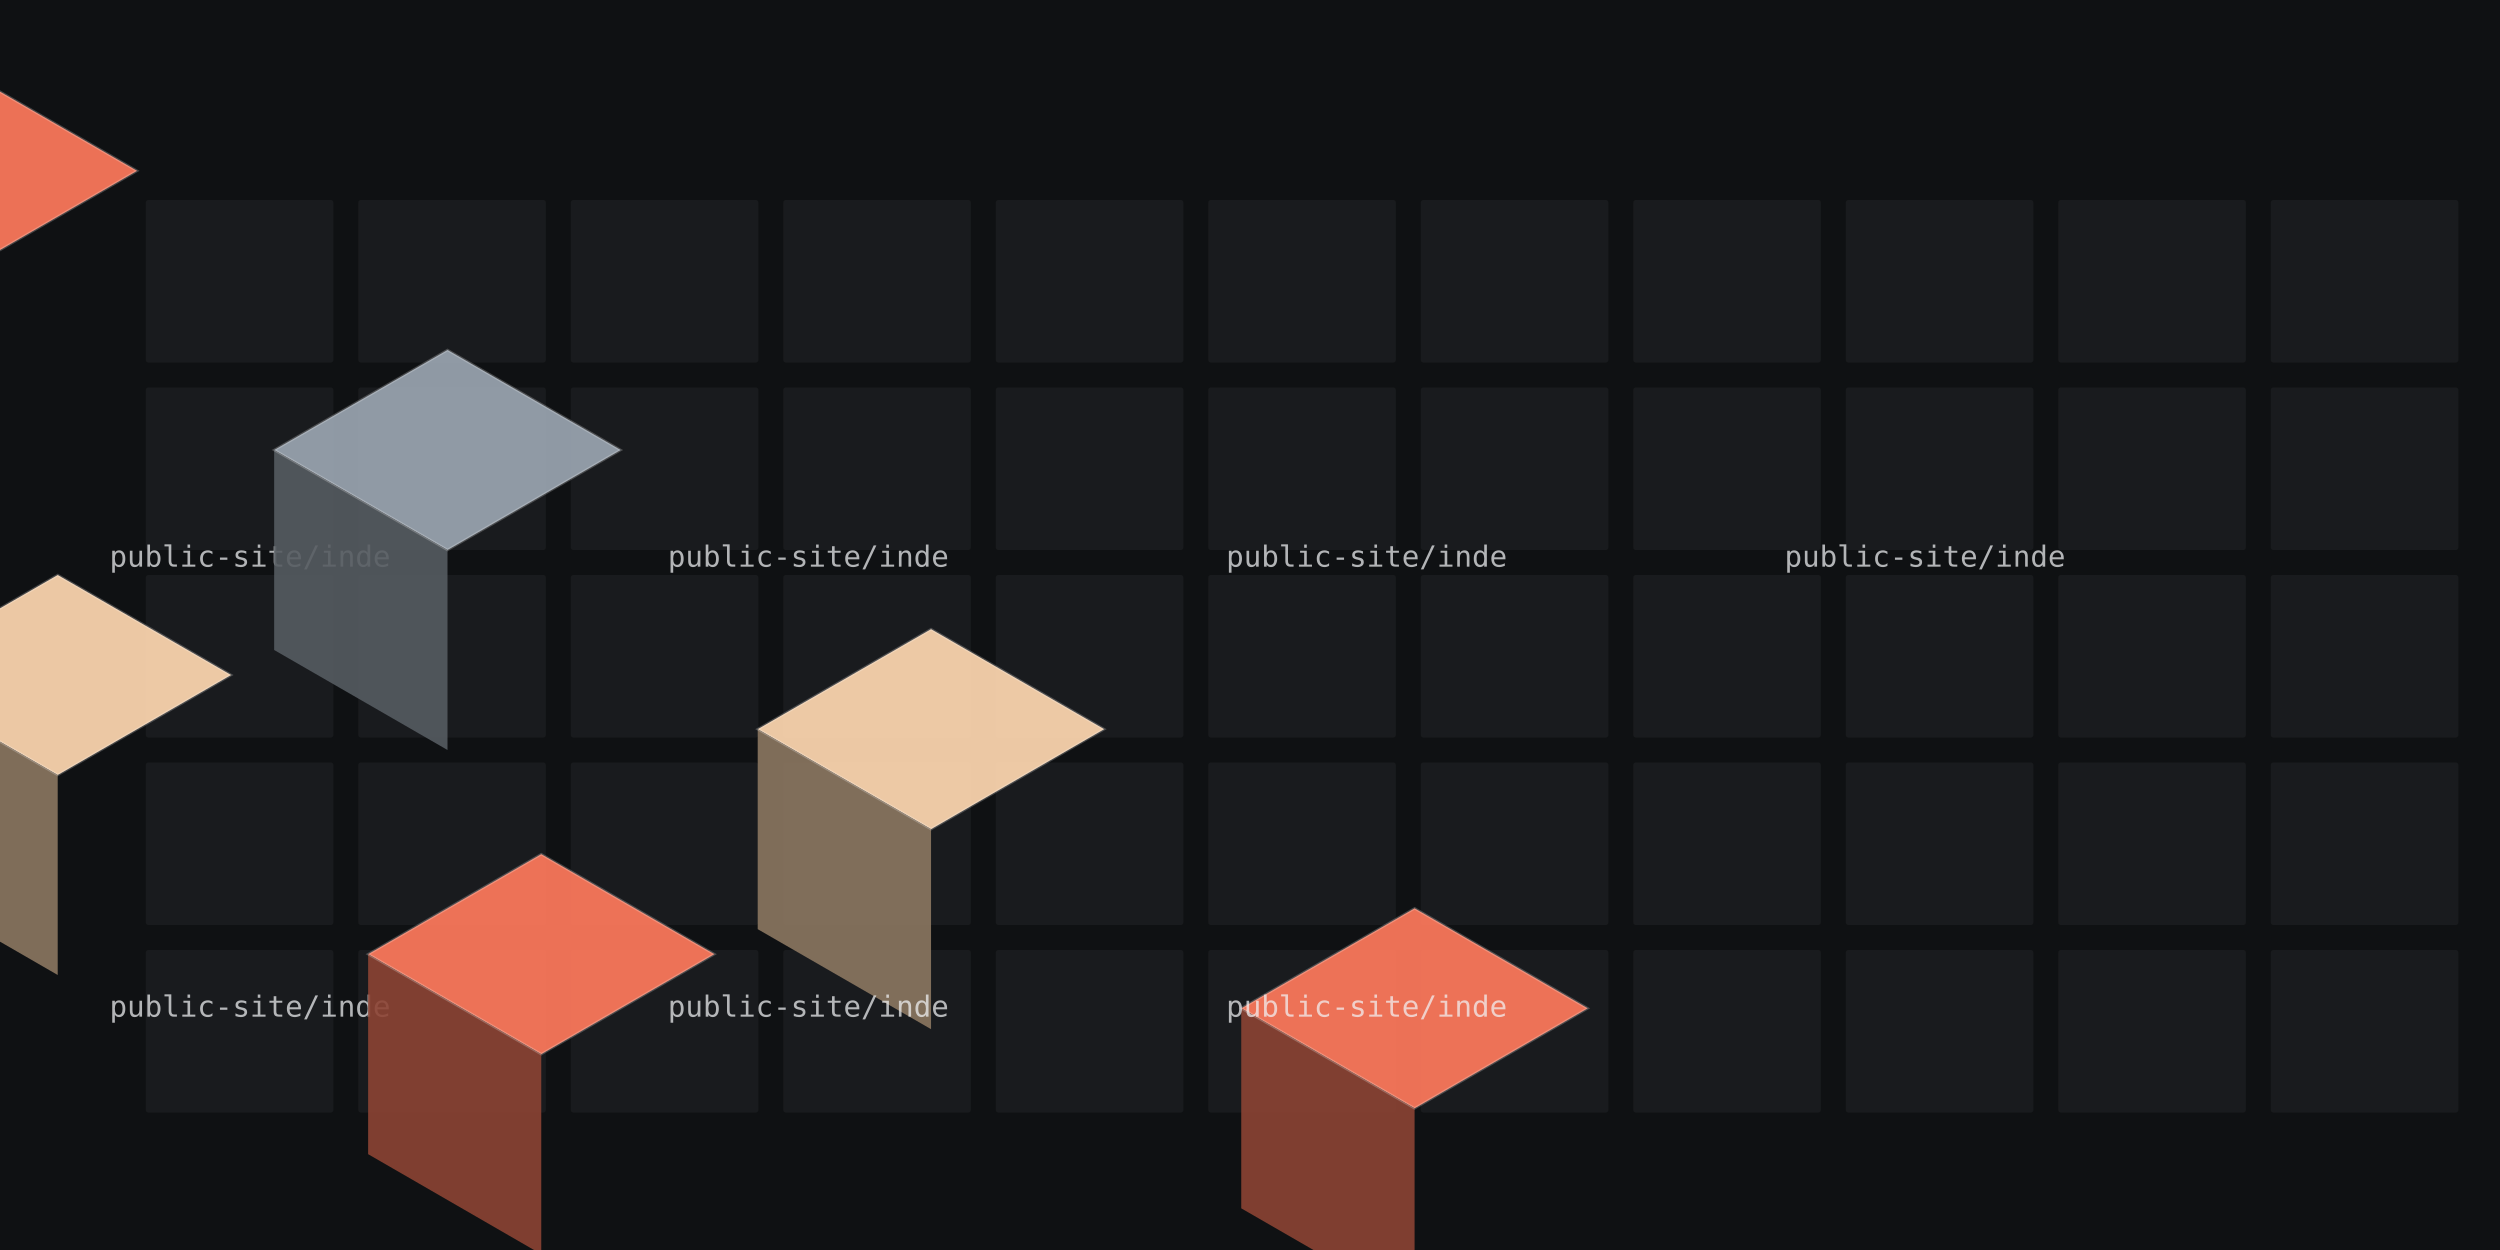
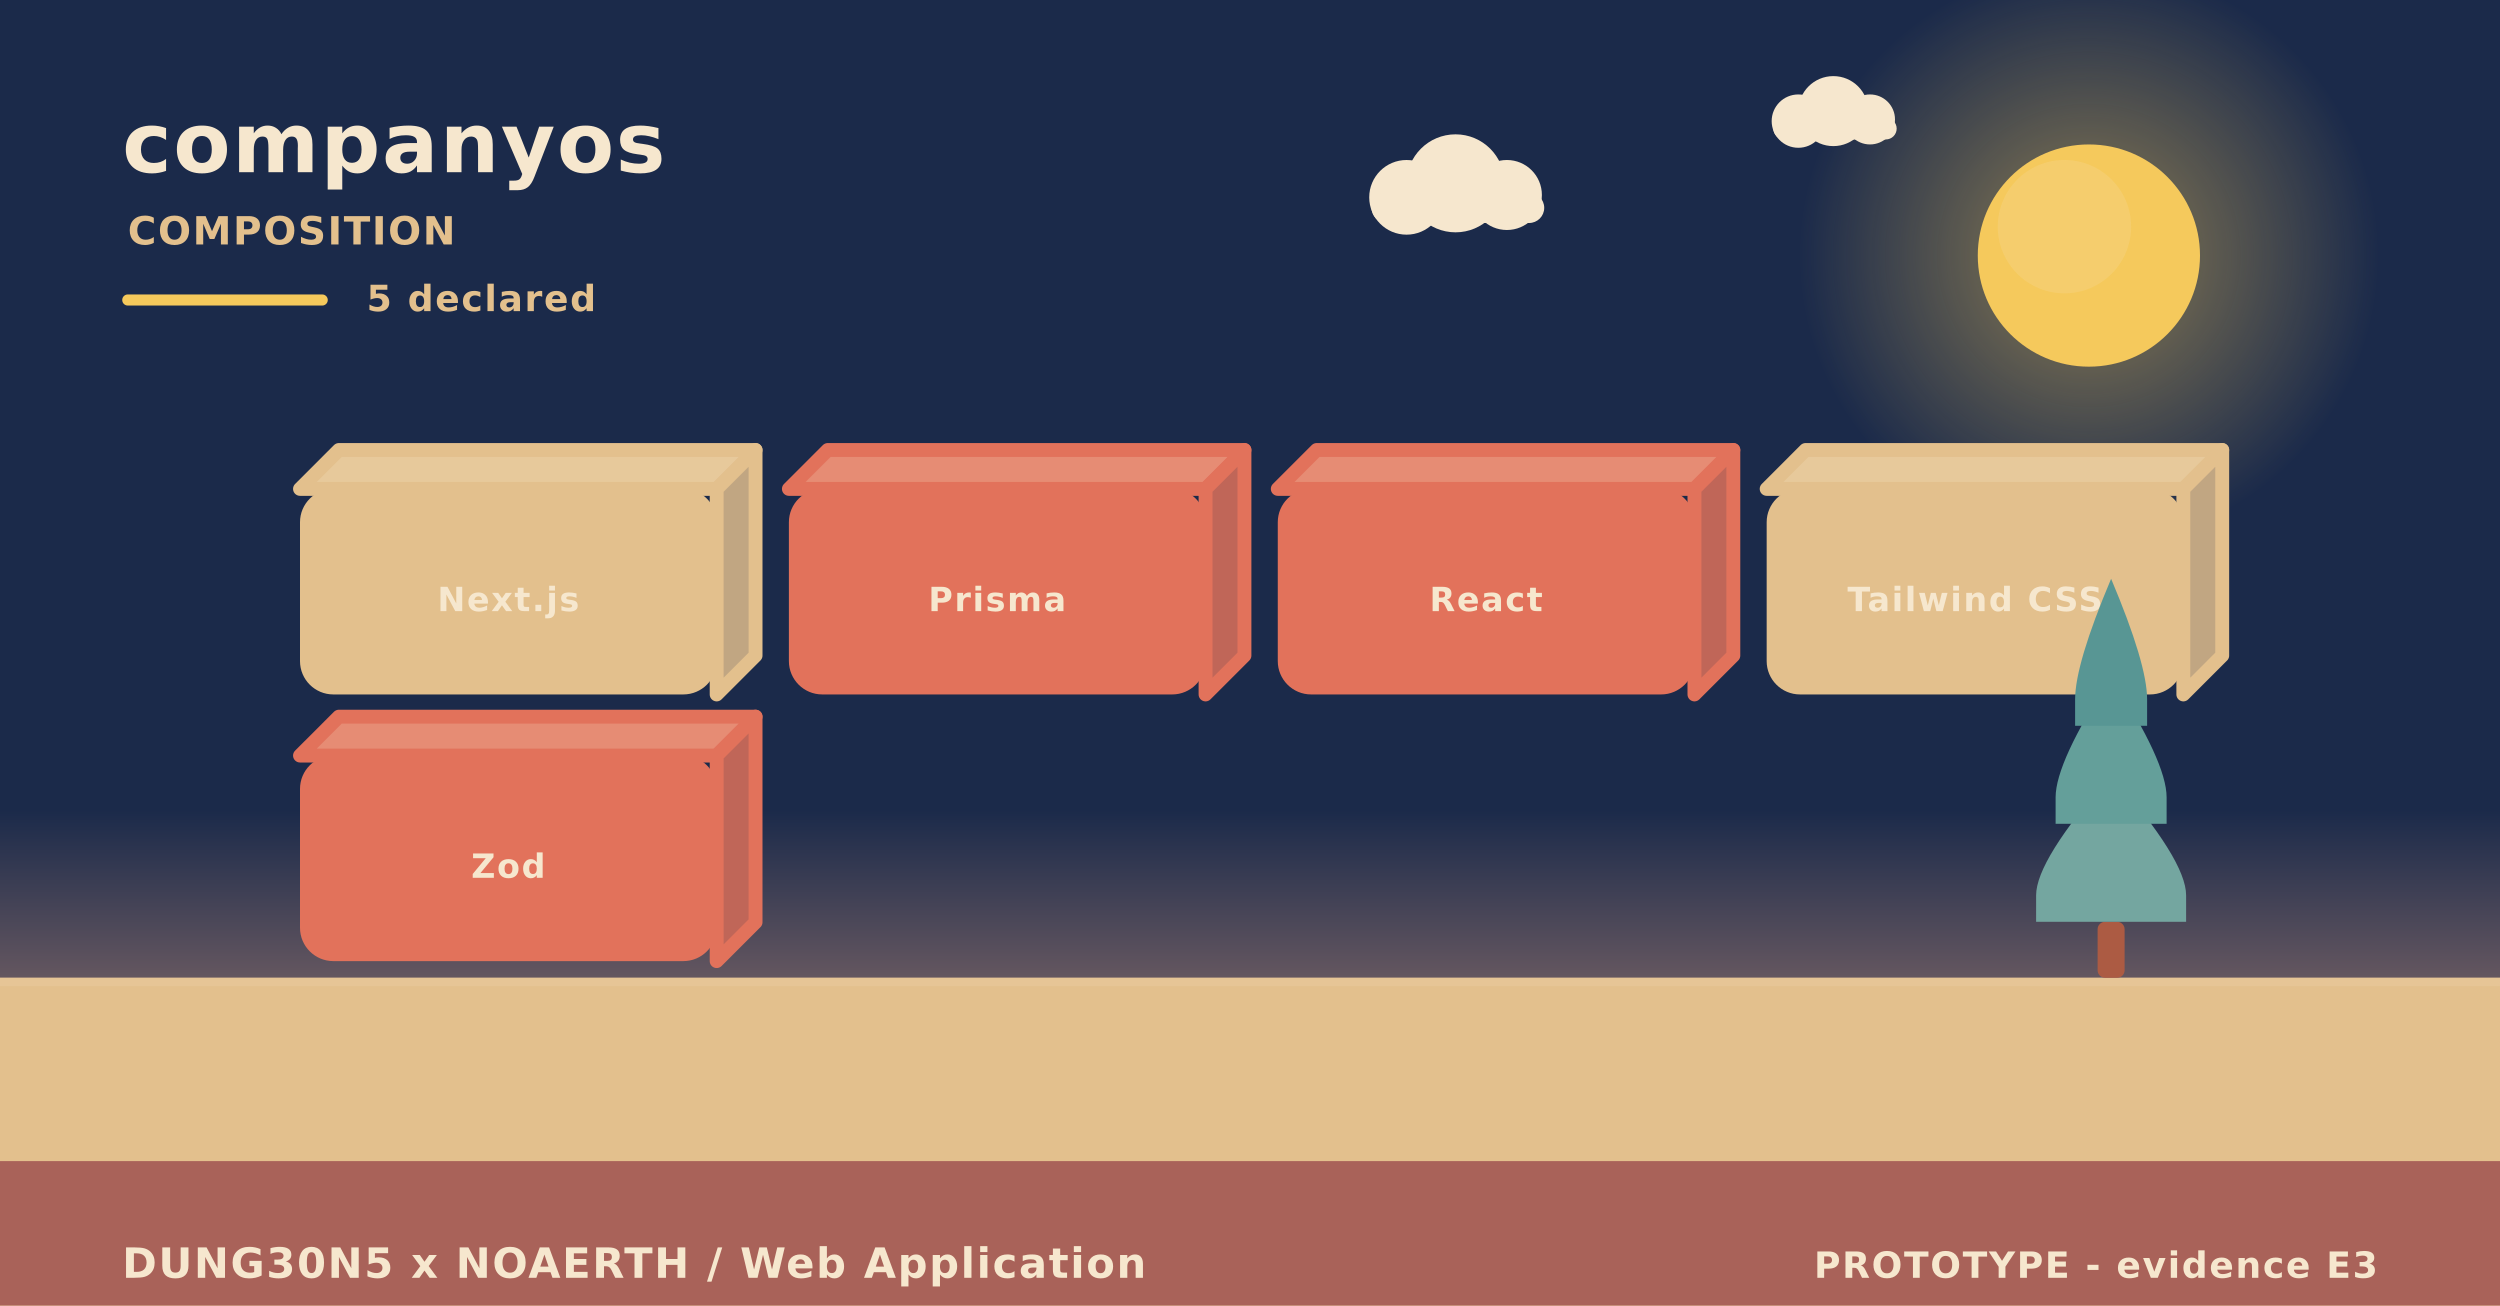
- <svg xmlns="http://www.w3.org/2000/svg" viewBox="0 0 1200 600" width="1200" height="600" role="img" aria-label="companyos component map">
-   <rect width="1200" height="600" fill="#0f1113" />
-   <defs>
-     <linearGradient id="gc" x1="0" y1="0" x2="1" y2="1">
-       <stop offset="0%" stop-color="#ff7a5c" />
-       <stop offset="100%" stop-color="#9aa5b1" />
-     </linearGradient>
-   </defs>
-   <rect x="70.00" y="96.00" width="90.00" height="78.00" rx="1.20" fill="#f1f3f5" opacity="0.05" />
-   <rect x="172.00" y="96.00" width="90.00" height="78.00" rx="1.20" fill="#f1f3f5" opacity="0.05" />
-   <rect x="274.00" y="96.00" width="90.00" height="78.00" rx="1.20" fill="#f1f3f5" opacity="0.05" />
-   <rect x="376.00" y="96.00" width="90.00" height="78.00" rx="1.20" fill="#f1f3f5" opacity="0.05" />
-   <rect x="478.00" y="96.00" width="90.00" height="78.00" rx="1.20" fill="#f1f3f5" opacity="0.05" />
-   <rect x="580.00" y="96.00" width="90.00" height="78.00" rx="1.20" fill="#f1f3f5" opacity="0.05" />
-   <rect x="682.00" y="96.00" width="90.00" height="78.00" rx="1.20" fill="#f1f3f5" opacity="0.05" />
-   <rect x="784.00" y="96.00" width="90.00" height="78.00" rx="1.20" fill="#f1f3f5" opacity="0.05" />
-   <rect x="886.00" y="96.00" width="90.00" height="78.00" rx="1.20" fill="#f1f3f5" opacity="0.05" />
-   <rect x="988.00" y="96.00" width="90.00" height="78.00" rx="1.20" fill="#f1f3f5" opacity="0.05" />
-   <rect x="1090.00" y="96.00" width="90.00" height="78.00" rx="1.20" fill="#f1f3f5" opacity="0.05" />
-   <rect x="70.00" y="186.00" width="90.00" height="78.00" rx="1.20" fill="#f1f3f5" opacity="0.05" />
-   <rect x="172.00" y="186.00" width="90.00" height="78.00" rx="1.20" fill="#f1f3f5" opacity="0.05" />
-   <rect x="274.00" y="186.00" width="90.00" height="78.00" rx="1.20" fill="#f1f3f5" opacity="0.05" />
-   <rect x="376.00" y="186.00" width="90.00" height="78.00" rx="1.20" fill="#f1f3f5" opacity="0.05" />
-   <rect x="478.00" y="186.00" width="90.00" height="78.00" rx="1.20" fill="#f1f3f5" opacity="0.05" />
-   <rect x="580.00" y="186.00" width="90.00" height="78.00" rx="1.20" fill="#f1f3f5" opacity="0.05" />
-   <rect x="682.00" y="186.00" width="90.00" height="78.00" rx="1.20" fill="#f1f3f5" opacity="0.05" />
-   <rect x="784.00" y="186.00" width="90.00" height="78.00" rx="1.20" fill="#f1f3f5" opacity="0.05" />
-   <rect x="886.00" y="186.00" width="90.00" height="78.00" rx="1.20" fill="#f1f3f5" opacity="0.05" />
-   <rect x="988.00" y="186.00" width="90.00" height="78.00" rx="1.20" fill="#f1f3f5" opacity="0.05" />
-   <rect x="1090.00" y="186.00" width="90.00" height="78.00" rx="1.20" fill="#f1f3f5" opacity="0.05" />
-   <rect x="70.00" y="276.00" width="90.00" height="78.00" rx="1.20" fill="#f1f3f5" opacity="0.05" />
-   <rect x="172.00" y="276.00" width="90.00" height="78.00" rx="1.20" fill="#f1f3f5" opacity="0.05" />
-   <rect x="274.00" y="276.00" width="90.00" height="78.00" rx="1.20" fill="#f1f3f5" opacity="0.05" />
-   <rect x="376.00" y="276.00" width="90.00" height="78.00" rx="1.20" fill="#f1f3f5" opacity="0.05" />
-   <rect x="478.00" y="276.00" width="90.00" height="78.00" rx="1.20" fill="#f1f3f5" opacity="0.05" />
-   <rect x="580.00" y="276.00" width="90.00" height="78.00" rx="1.20" fill="#f1f3f5" opacity="0.05" />
-   <rect x="682.00" y="276.00" width="90.00" height="78.00" rx="1.20" fill="#f1f3f5" opacity="0.05" />
-   <rect x="784.00" y="276.00" width="90.00" height="78.00" rx="1.20" fill="#f1f3f5" opacity="0.05" />
-   <rect x="886.00" y="276.00" width="90.00" height="78.00" rx="1.20" fill="#f1f3f5" opacity="0.05" />
-   <rect x="988.00" y="276.00" width="90.00" height="78.00" rx="1.20" fill="#f1f3f5" opacity="0.05" />
-   <rect x="1090.00" y="276.00" width="90.00" height="78.00" rx="1.20" fill="#f1f3f5" opacity="0.05" />
-   <rect x="70.00" y="366.00" width="90.00" height="78.00" rx="1.20" fill="#f1f3f5" opacity="0.05" />
-   <rect x="172.00" y="366.00" width="90.00" height="78.00" rx="1.20" fill="#f1f3f5" opacity="0.05" />
-   <rect x="274.00" y="366.00" width="90.00" height="78.00" rx="1.20" fill="#f1f3f5" opacity="0.05" />
-   <rect x="376.00" y="366.00" width="90.00" height="78.00" rx="1.20" fill="#f1f3f5" opacity="0.05" />
-   <rect x="478.00" y="366.00" width="90.00" height="78.00" rx="1.20" fill="#f1f3f5" opacity="0.05" />
-   <rect x="580.00" y="366.00" width="90.00" height="78.00" rx="1.20" fill="#f1f3f5" opacity="0.05" />
-   <rect x="682.00" y="366.00" width="90.00" height="78.00" rx="1.20" fill="#f1f3f5" opacity="0.05" />
-   <rect x="784.00" y="366.00" width="90.00" height="78.00" rx="1.20" fill="#f1f3f5" opacity="0.05" />
-   <rect x="886.00" y="366.00" width="90.00" height="78.00" rx="1.20" fill="#f1f3f5" opacity="0.05" />
-   <rect x="988.00" y="366.00" width="90.00" height="78.00" rx="1.20" fill="#f1f3f5" opacity="0.05" />
-   <rect x="1090.00" y="366.00" width="90.00" height="78.00" rx="1.20" fill="#f1f3f5" opacity="0.05" />
-   <rect x="70.00" y="456.00" width="90.00" height="78.00" rx="1.20" fill="#f1f3f5" opacity="0.05" />
-   <rect x="172.00" y="456.00" width="90.00" height="78.00" rx="1.20" fill="#f1f3f5" opacity="0.05" />
-   <rect x="274.00" y="456.00" width="90.00" height="78.00" rx="1.20" fill="#f1f3f5" opacity="0.05" />
-   <rect x="376.00" y="456.00" width="90.00" height="78.00" rx="1.20" fill="#f1f3f5" opacity="0.05" />
-   <rect x="478.00" y="456.00" width="90.00" height="78.00" rx="1.20" fill="#f1f3f5" opacity="0.05" />
-   <rect x="580.00" y="456.00" width="90.00" height="78.00" rx="1.20" fill="#f1f3f5" opacity="0.05" />
-   <rect x="682.00" y="456.00" width="90.00" height="78.00" rx="1.20" fill="#f1f3f5" opacity="0.05" />
-   <rect x="784.00" y="456.00" width="90.00" height="78.00" rx="1.20" fill="#f1f3f5" opacity="0.05" />
-   <rect x="886.00" y="456.00" width="90.00" height="78.00" rx="1.20" fill="#f1f3f5" opacity="0.05" />
-   <rect x="988.00" y="456.00" width="90.00" height="78.00" rx="1.20" fill="#f1f3f5" opacity="0.05" />
-   <rect x="1090.00" y="456.00" width="90.00" height="78.00" rx="1.20" fill="#f1f3f5" opacity="0.05" />
-   <g transform="rotate(0 120 140)">
-     <polygon points="-17.3,34.0 65.8,82.0 -17.3,130.0 -100.5,82.0" fill="#ff7a5c" opacity="0.92" />
-     <polygon points="-100.5,82.0 -17.3,130.0 -17.3,226.0 -100.5,178.0" fill="#8c4333" opacity="0.9" />
-     <polygon points="-17.3,34.0 65.8,82.0 -17.3,130.0 -100.5,82.0" fill="none" stroke="rgba(255,255,255,0.220)" stroke-width="1.2" />
+ <svg xmlns="http://www.w3.org/2000/svg" width="900" height="470" viewBox="0 0 900 470" role="img" aria-label="companyos - how it is composed">
+   <linearGradient id="skyc" x1="0" y1="0" x2="0" y2="1">
+     <stop offset="0" stop-color="#1b2a4a" />
+     <stop offset="0.62" stop-color="#1b2a4a" />
+     <stop offset="1" stop-color="#f3ad8a" />
+   </linearGradient>
+   <rect width="900" height="470" fill="url(#skyc)" />
+   <radialGradient id="sunc">
+     <stop offset="0.35" stop-color="#f5c95c" stop-opacity="0.34" />
+     <stop offset="1" stop-color="#f5c95c" stop-opacity="0" />
+   </radialGradient>
+   <circle cx="752" cy="92" r="104" fill="url(#sunc)" />
+   <circle cx="752" cy="92" r="40" fill="#f5c95c" />
+   <circle cx="743.2" cy="81.6" r="24" fill="#f5d27e" opacity="0.5" />
+   <g>
+     <circle cx="524" cy="66" r="17.64" fill="#f6e7ce" />
+     <circle cx="506.36" cy="71.04" r="13.44" fill="#f6e7ce" />
+     <circle cx="542.48" cy="70.2" r="12.6" fill="#f6e7ce" />
+     <rect x="493.76" y="69.36" width="62.16" height="10.92" rx="5.46" fill="#f6e7ce" />
  </g>
-   <text x="120" y="272" font-family="ui-monospace,Menlo,monospace" font-size="14" fill="rgba(241,243,245,0.720)" text-anchor="middle">public-site/inde</text>
-   <g transform="rotate(0 388 140)">
-     <polygon points="214.8,168.0 297.9,216.0 214.8,264.0 131.6,216.0" fill="#9aa5b1" opacity="0.92" />
-     <polygon points="131.6,216.0 214.8,264.0 214.8,360.0 131.6,312.0" fill="#555b61" opacity="0.9" />
-     <polygon points="214.8,168.0 297.9,216.0 214.8,264.0 131.6,216.0" fill="none" stroke="rgba(255,255,255,0.220)" stroke-width="1.2" />
+   <g>
+     <circle cx="660" cy="40" r="12.6" fill="#f6e7ce" />
+     <circle cx="647.4" cy="43.6" r="9.6" fill="#f6e7ce" />
+     <circle cx="673.2" cy="43" r="9" fill="#f6e7ce" />
+     <rect x="638.4" y="42.4" width="44.4" height="7.8" rx="3.9" fill="#f6e7ce" />
  </g>
-   <text x="388" y="272" font-family="ui-monospace,Menlo,monospace" font-size="14" fill="rgba(241,243,245,0.720)" text-anchor="middle">public-site/inde</text>
-   <g transform="rotate(0 656 140)">
-     <polygon points="446.9,302.0 530.0,350.0 446.9,398.0 363.7,350.0" fill="#ffd8b1" opacity="0.92" />
-     <polygon points="363.7,350.0 446.9,398.0 446.9,494.0 363.7,446.0" fill="#8c7761" opacity="0.9" />
-     <polygon points="446.9,302.0 530.0,350.0 446.9,398.0 363.7,350.0" fill="none" stroke="rgba(255,255,255,0.220)" stroke-width="1.2" />
-   </g>
-   <text x="656" y="272" font-family="ui-monospace,Menlo,monospace" font-size="14" fill="rgba(241,243,245,0.720)" text-anchor="middle">public-site/inde</text>
-   <g transform="rotate(0 924 140)">
-     <polygon points="679.0,436.0 762.1,484.0 679.0,532.0 595.8,484.0" fill="#ff7a5c" opacity="0.92" />
-     <polygon points="595.8,484.0 679.0,532.0 679.0,628.0 595.8,580.0" fill="#8c4333" opacity="0.9" />
-     <polygon points="679.0,436.0 762.1,484.0 679.0,532.0 595.8,484.0" fill="none" stroke="rgba(255,255,255,0.220)" stroke-width="1.2" />
-   </g>
-   <text x="924" y="272" font-family="ui-monospace,Menlo,monospace" font-size="14" fill="rgba(241,243,245,0.720)" text-anchor="middle">public-site/inde</text>
-   <g transform="rotate(0 120 356)">
-     <polygon points="-204.4,142.0 -121.2,190.0 -204.4,238.0 -287.5,190.0" fill="#9aa5b1" opacity="0.92" />
-     <polygon points="-287.5,190.0 -204.4,238.0 -204.4,334.0 -287.5,286.0" fill="#555b61" opacity="0.9" />
-     <polygon points="-204.4,142.0 -121.2,190.0 -204.4,238.0 -287.5,190.0" fill="none" stroke="rgba(255,255,255,0.220)" stroke-width="1.2" />
-   </g>
-   <text x="120" y="488" font-family="ui-monospace,Menlo,monospace" font-size="14" fill="rgba(241,243,245,0.720)" text-anchor="middle">public-site/inde</text>
-   <g transform="rotate(0 388 356)">
-     <polygon points="27.7,276.0 110.9,324.0 27.7,372.0 -55.4,324.0" fill="#ffd8b1" opacity="0.92" />
-     <polygon points="-55.4,324.0 27.7,372.0 27.7,468.0 -55.4,420.0" fill="#8c7761" opacity="0.9" />
-     <polygon points="27.7,276.0 110.9,324.0 27.7,372.0 -55.4,324.0" fill="none" stroke="rgba(255,255,255,0.220)" stroke-width="1.2" />
-   </g>
-   <text x="388" y="488" font-family="ui-monospace,Menlo,monospace" font-size="14" fill="rgba(241,243,245,0.720)" text-anchor="middle">public-site/inde</text>
-   <g transform="rotate(0 656 356)">
-     <polygon points="259.8,410.0 342.9,458.0 259.8,506.0 176.7,458.0" fill="#ff7a5c" opacity="0.92" />
-     <polygon points="176.7,458.0 259.8,506.0 259.8,602.0 176.7,554.0" fill="#8c4333" opacity="0.9" />
-     <polygon points="259.8,410.0 342.9,458.0 259.8,506.0 176.7,458.0" fill="none" stroke="rgba(255,255,255,0.220)" stroke-width="1.2" />
-   </g>
-   <text x="656" y="488" font-family="ui-monospace,Menlo,monospace" font-size="14" fill="rgba(241,243,245,0.720)" text-anchor="middle">public-site/inde</text>
+   <rect x="0" y="352" width="900" height="118" fill="#e3c08d" />
+   <rect x="0" y="352" width="900" height="3" fill="#e6c596" />
+   <text x="44" y="62" font-family="Verdana,DejaVu Sans,sans-serif" font-size="30" font-weight="700" letter-spacing="0.6" fill="#f6e7ce" text-anchor="start">companyos</text>
+   <text x="46" y="88" font-family="Verdana,DejaVu Sans,sans-serif" font-size="14" font-weight="700" letter-spacing="0.6" fill="#e3c08d" text-anchor="start">COMPOSITION</text>
+   <rect x="44" y="106" width="74" height="4" rx="2" fill="#f5c95c" />
+   <text x="132" y="112" font-family="Verdana,DejaVu Sans,sans-serif" font-size="13" font-weight="700" letter-spacing="0.6" fill="#e3c08d" text-anchor="start">5 declared</text>
+   <path d="M108,176 L258,176 L272,162 L122,162 Z" fill="#e7c99b" stroke="#e3c08d" stroke-width="5" stroke-linejoin="round" />
+   <path d="M258,176 L272,162 L272,236 L258,250 Z" fill="#c1a682" stroke="#e3c08d" stroke-width="5" stroke-linejoin="round" />
+   <rect x="108" y="176" width="150" height="74" rx="12" fill="#e3c08d" />
+   <text x="183" y="220" font-family="Verdana,DejaVu Sans,sans-serif" font-size="12" font-weight="700" letter-spacing="0.6" fill="#f6e7ce" text-anchor="middle">Next.js</text>
+   <path d="M284,176 L434,176 L448,162 L298,162 Z" fill="#e68c74" stroke="#e2725b" stroke-width="5" stroke-linejoin="round" />
+   <path d="M434,176 L448,162 L448,236 L434,250 Z" fill="#c06658" stroke="#e2725b" stroke-width="5" stroke-linejoin="round" />
+   <rect x="284" y="176" width="150" height="74" rx="12" fill="#e2725b" />
+   <text x="359" y="220" font-family="Verdana,DejaVu Sans,sans-serif" font-size="12" font-weight="700" letter-spacing="0.6" fill="#f6e7ce" text-anchor="middle">Prisma</text>
+   <path d="M460,176 L610,176 L624,162 L474,162 Z" fill="#e68c74" stroke="#e2725b" stroke-width="5" stroke-linejoin="round" />
+   <path d="M610,176 L624,162 L624,236 L610,250 Z" fill="#c06658" stroke="#e2725b" stroke-width="5" stroke-linejoin="round" />
+   <rect x="460" y="176" width="150" height="74" rx="12" fill="#e2725b" />
+   <text x="535" y="220" font-family="Verdana,DejaVu Sans,sans-serif" font-size="12" font-weight="700" letter-spacing="0.6" fill="#f6e7ce" text-anchor="middle">React</text>
+   <path d="M636,176 L786,176 L800,162 L650,162 Z" fill="#e7c99b" stroke="#e3c08d" stroke-width="5" stroke-linejoin="round" />
+   <path d="M786,176 L800,162 L800,236 L786,250 Z" fill="#c1a682" stroke="#e3c08d" stroke-width="5" stroke-linejoin="round" />
+   <rect x="636" y="176" width="150" height="74" rx="12" fill="#e3c08d" />
+   <text x="711" y="220" font-family="Verdana,DejaVu Sans,sans-serif" font-size="12" font-weight="700" letter-spacing="0.6" fill="#f6e7ce" text-anchor="middle">Tailwind CSS</text>
+   <path d="M108,272 L258,272 L272,258 L122,258 Z" fill="#e68c74" stroke="#e2725b" stroke-width="5" stroke-linejoin="round" />
+   <path d="M258,272 L272,258 L272,332 L258,346 Z" fill="#c06658" stroke="#e2725b" stroke-width="5" stroke-linejoin="round" />
+   <rect x="108" y="272" width="150" height="74" rx="12" fill="#e2725b" />
+   <text x="183" y="316" font-family="Verdana,DejaVu Sans,sans-serif" font-size="12" font-weight="700" letter-spacing="0.6" fill="#f6e7ce" text-anchor="middle">Zod</text>
+   <rect x="755.14" y="331.84" width="9.72" height="20.16" rx="2.7" fill="#ac5b43" />
+   <path d="M760,278.92 Q733,309.61 733,322.31 Q733,331.84 733,331.84 L787,331.84 Q787,331.84 787,322.31 Q787,309.61 760,278.92 Z" fill="#74a6a0" />
+   <path d="M760,243.64 Q740.02,274.33 740.02,287.03 Q740.02,296.56 740.02,296.56 L779.98,296.56 Q779.98,296.56 779.98,287.03 Q779.98,274.33 760,243.64 Z" fill="#649f9a" />
+   <path d="M760,208.36 Q747.04,239.05 747.04,251.75 Q747.04,261.28 747.04,261.28 L772.96,261.28 Q772.96,261.28 772.96,251.75 Q772.96,239.05 760,208.36 Z" fill="#589694" />
+   <rect x="0" y="418" width="900" height="52" rx="0" fill="#a65c56" opacity="0.94" />
+   <text x="44" y="460" font-family="Verdana,DejaVu Sans,sans-serif" font-size="15" font-weight="700" letter-spacing="0.6" fill="#f6e7ce" text-anchor="start">DUNG30N5 x NOAERTH  /  Web Application</text>
+   <text x="856" y="460" font-family="Verdana,DejaVu Sans,sans-serif" font-size="13" font-weight="700" letter-spacing="0.6" fill="#f6e7ce" text-anchor="end">PROTOTYPE  -  evidence E3</text>
</svg>
